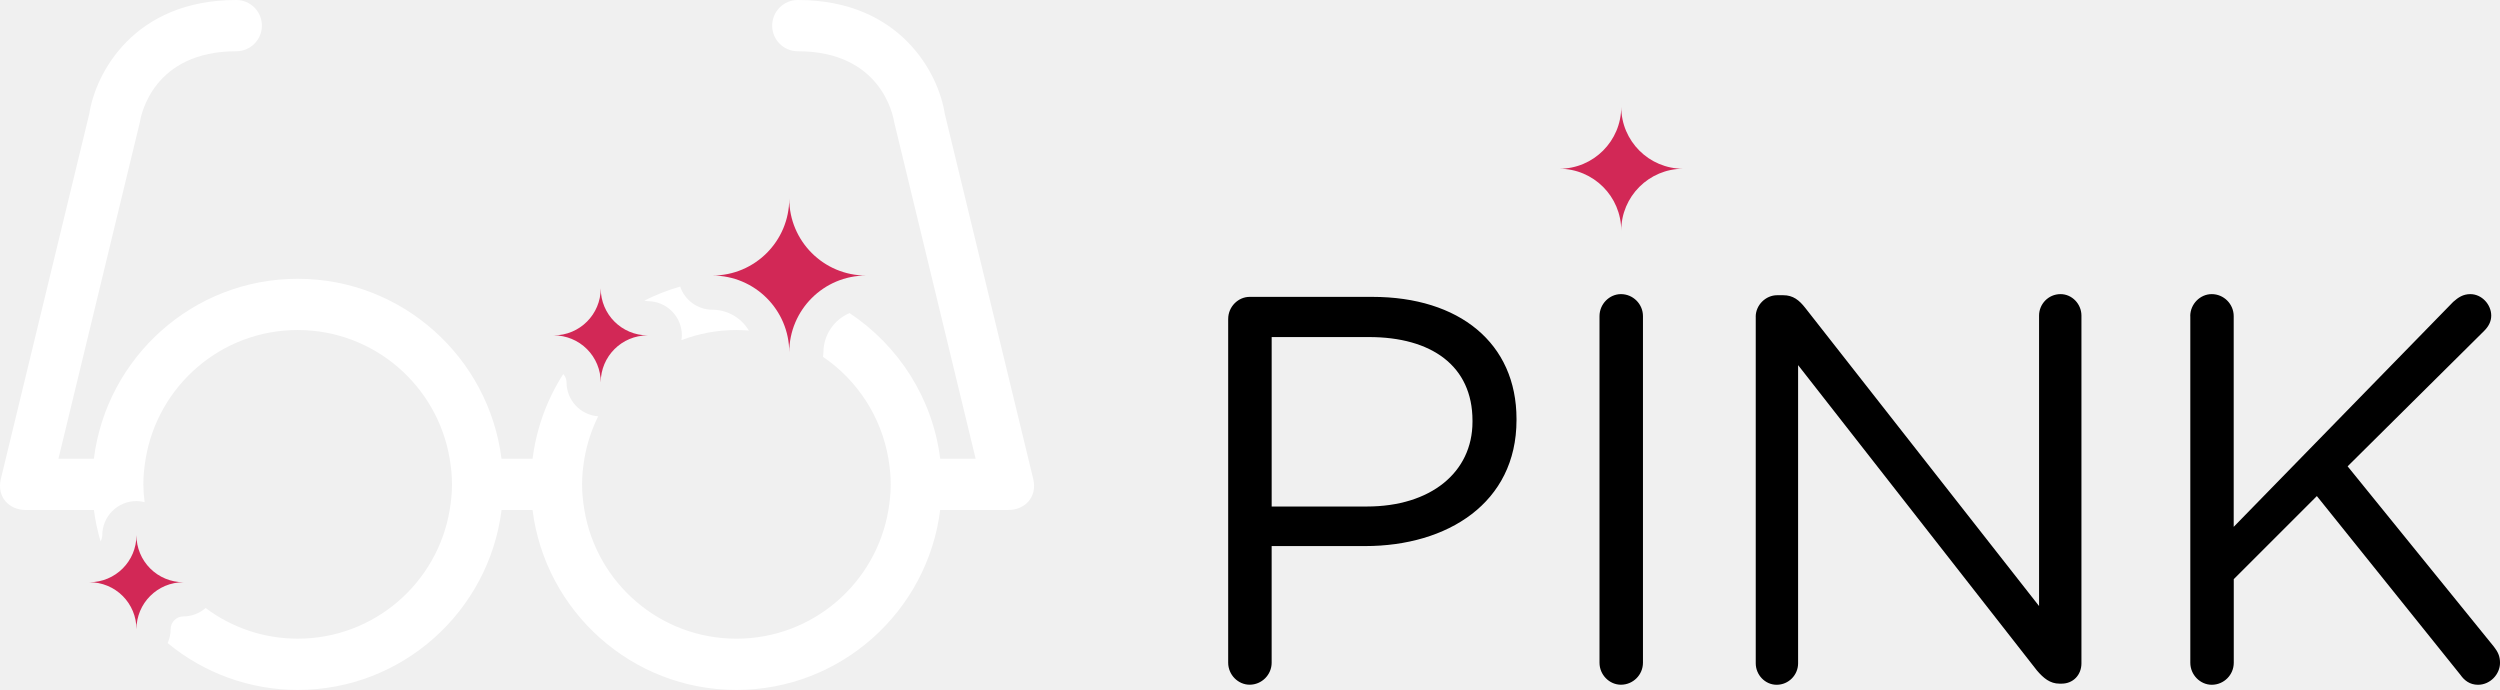
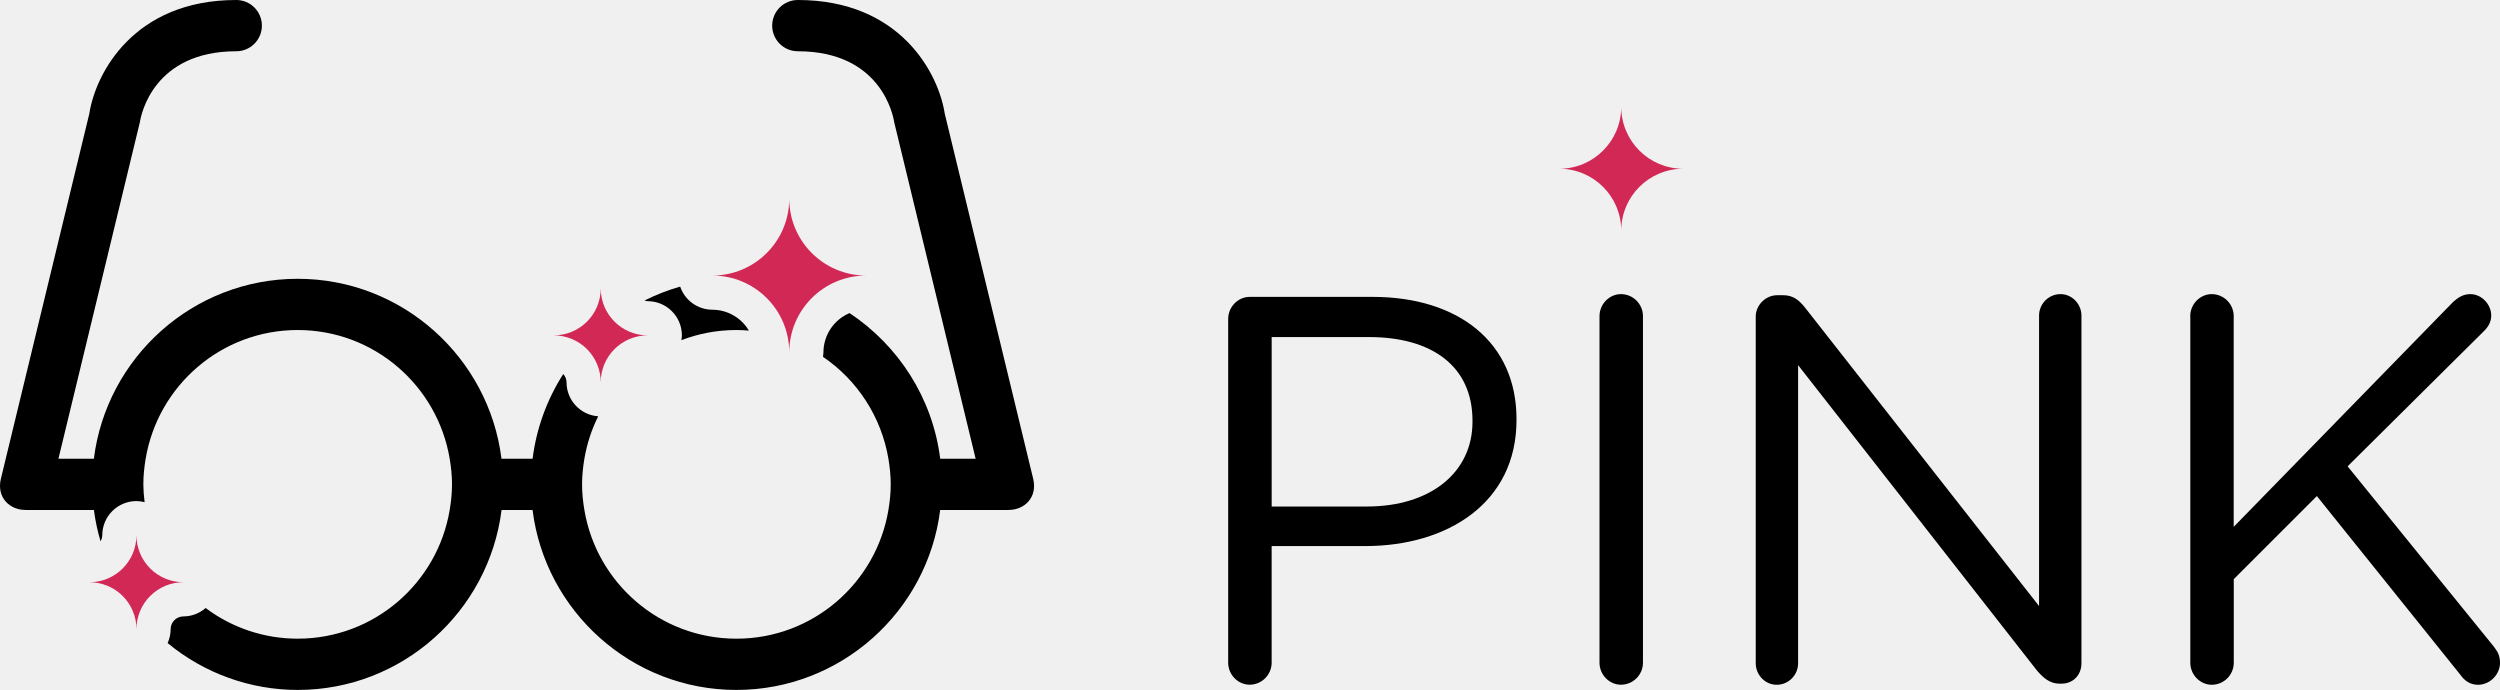
<svg xmlns="http://www.w3.org/2000/svg" width="146.3" height="40.375">
  <path d="M71.874 18.661c0-.708.58-1.288 1.256-1.288h7.18c5.087 0 8.436 2.704 8.436 7.146v.064c0 4.861-4.057 7.373-8.854 7.373h-5.475v6.825c0 .708-.58 1.288-1.288 1.288-.676 0-1.256-.58-1.256-1.288v-20.12zm8.114 10.98c3.734 0 6.182-1.996 6.182-4.959v-.063c0-3.22-2.414-4.894-6.053-4.894h-5.699v9.917h5.57v-.001zM93.603 18.5c0-.708.579-1.288 1.255-1.288.709 0 1.288.58 1.288 1.288v20.283a1.29 1.29 0 0 1-1.288 1.287c-.676 0-1.255-.579-1.255-1.287V18.5zm9.141.032c0-.676.58-1.256 1.256-1.256h.354c.58 0 .935.29 1.288.74l13.684 17.45V18.468c0-.676.547-1.256 1.256-1.256.676 0 1.224.58 1.224 1.256v20.349c0 .676-.481 1.19-1.158 1.19h-.129c-.548 0-.935-.321-1.319-.772l-13.975-17.868v17.45c0 .676-.547 1.256-1.256 1.256-.676 0-1.223-.58-1.223-1.256V18.532h-.002zm25.429-.032c0-.708.58-1.288 1.257-1.288.708 0 1.286.58 1.286 1.288v12.331l12.848-13.168c.29-.257.579-.451.998-.451.676 0 1.225.612 1.225 1.256 0 .354-.162.644-.42.901l-7.984 7.92 8.564 10.561c.225.291.354.547.354.935 0 .676-.578 1.288-1.286 1.288-.483 0-.806-.258-1.03-.58l-8.402-10.463-4.863 4.861v4.894a1.29 1.29 0 0 1-1.286 1.288c-.677 0-1.257-.58-1.257-1.288V18.5h-.004z" fill="currentColor" />
  <path fill="#d22856" d="M98.498 9.875a3.623 3.623 0 0 1-3.623-3.624 3.625 3.625 0 0 1-3.625 3.624 3.625 3.625 0 0 1 3.625 3.624 3.623 3.623 0 0 1 3.623-3.624z" />
-   <g fill="#FFF">
+   <g>
    <path d="M43.094 19.313c.246 0 .489.014.73.033a2.491 2.491 0 0 0-2.136-1.221 1.994 1.994 0 0 1-1.884-1.354c-.727.208-1.425.482-2.089.816.062.017.122.038.188.038a2 2 0 0 1 2 2c0 .096-.015.188-.028.281 1-.382 2.084-.593 3.219-.593z" />
    <path d="M60.462 28.016L55.287 6.651C54.926 4.303 52.694 0 46.688 0a1.5 1.5 0 1 0 0 3c4.856 0 5.575 3.729 5.639 4.143l4.767 19.701h-2.073c-.445-3.557-2.453-6.628-5.305-8.522a2.503 2.503 0 0 0-1.529 2.303c0 .088-.015.171-.026.256a9.034 9.034 0 0 1 3.829 5.964c.082.489.135.988.135 1.5s-.053 1.012-.135 1.5c-.716 4.272-4.421 7.531-8.896 7.531-4.475 0-8.181-3.259-8.896-7.531-.082-.488-.135-.988-.135-1.5s.053-1.011.135-1.5a8.949 8.949 0 0 1 .808-2.483 1.995 1.995 0 0 1-1.852-1.985.743.743 0 0 0-.192-.489 11.954 11.954 0 0 0-1.795 4.958h-1.82c-.741-5.927-5.802-10.531-11.927-10.531S6.235 20.917 5.493 26.844H3.42L8.187 7.143C8.25 6.729 8.97 3 13.826 3a1.5 1.5 0 1 0 0-3C7.82 0 5.588 4.303 5.227 6.651L.052 28.016c-.266 1.109.531 1.826 1.426 1.826.012 0 .023.004.036.004h3.982c.079.628.215 1.237.387 1.831a.726.726 0 0 0 .102-.354 2 2 0 0 1 2-2c.166 0 .324.025.478.063a8.337 8.337 0 0 1-.074-1.042c0-.512.053-1.011.135-1.5.715-4.271 4.421-7.531 8.896-7.531s8.18 3.26 8.896 7.531c.082.489.135.988.135 1.5s-.053 1.012-.135 1.5c-.715 4.272-4.421 7.531-8.896 7.531a8.959 8.959 0 0 1-5.386-1.794c-.35.302-.8.491-1.299.491a.75.75 0 0 0-.749.748c0 .29-.065.564-.176.812a11.94 11.94 0 0 0 7.614 2.743c6.125 0 11.185-4.604 11.927-10.53h1.814c.742 5.926 5.802 10.53 11.927 10.53s11.186-4.604 11.927-10.53H59c.012 0 .023-.004.036-.004.895.001 1.692-.716 1.426-1.825z" />
  </g>
  <path fill="#d22856" d="M50.686 16.125a4.499 4.499 0 0 1-4.499-4.499 4.499 4.499 0 0 1-4.499 4.499 4.499 4.499 0 0 1 4.499 4.499 4.498 4.498 0 0 1 4.499-4.499zm-12.782 3.501a2.748 2.748 0 0 1-2.749-2.749 2.748 2.748 0 0 1-2.749 2.749 2.747 2.747 0 0 1 2.749 2.749 2.748 2.748 0 0 1 2.749-2.749zm-27.17 14.446a2.748 2.748 0 0 1-2.749-2.75c0 1.52-1.23 2.75-2.749 2.75a2.747 2.747 0 0 1 2.749 2.748 2.748 2.748 0 0 1 2.749-2.748z" />
</svg>
